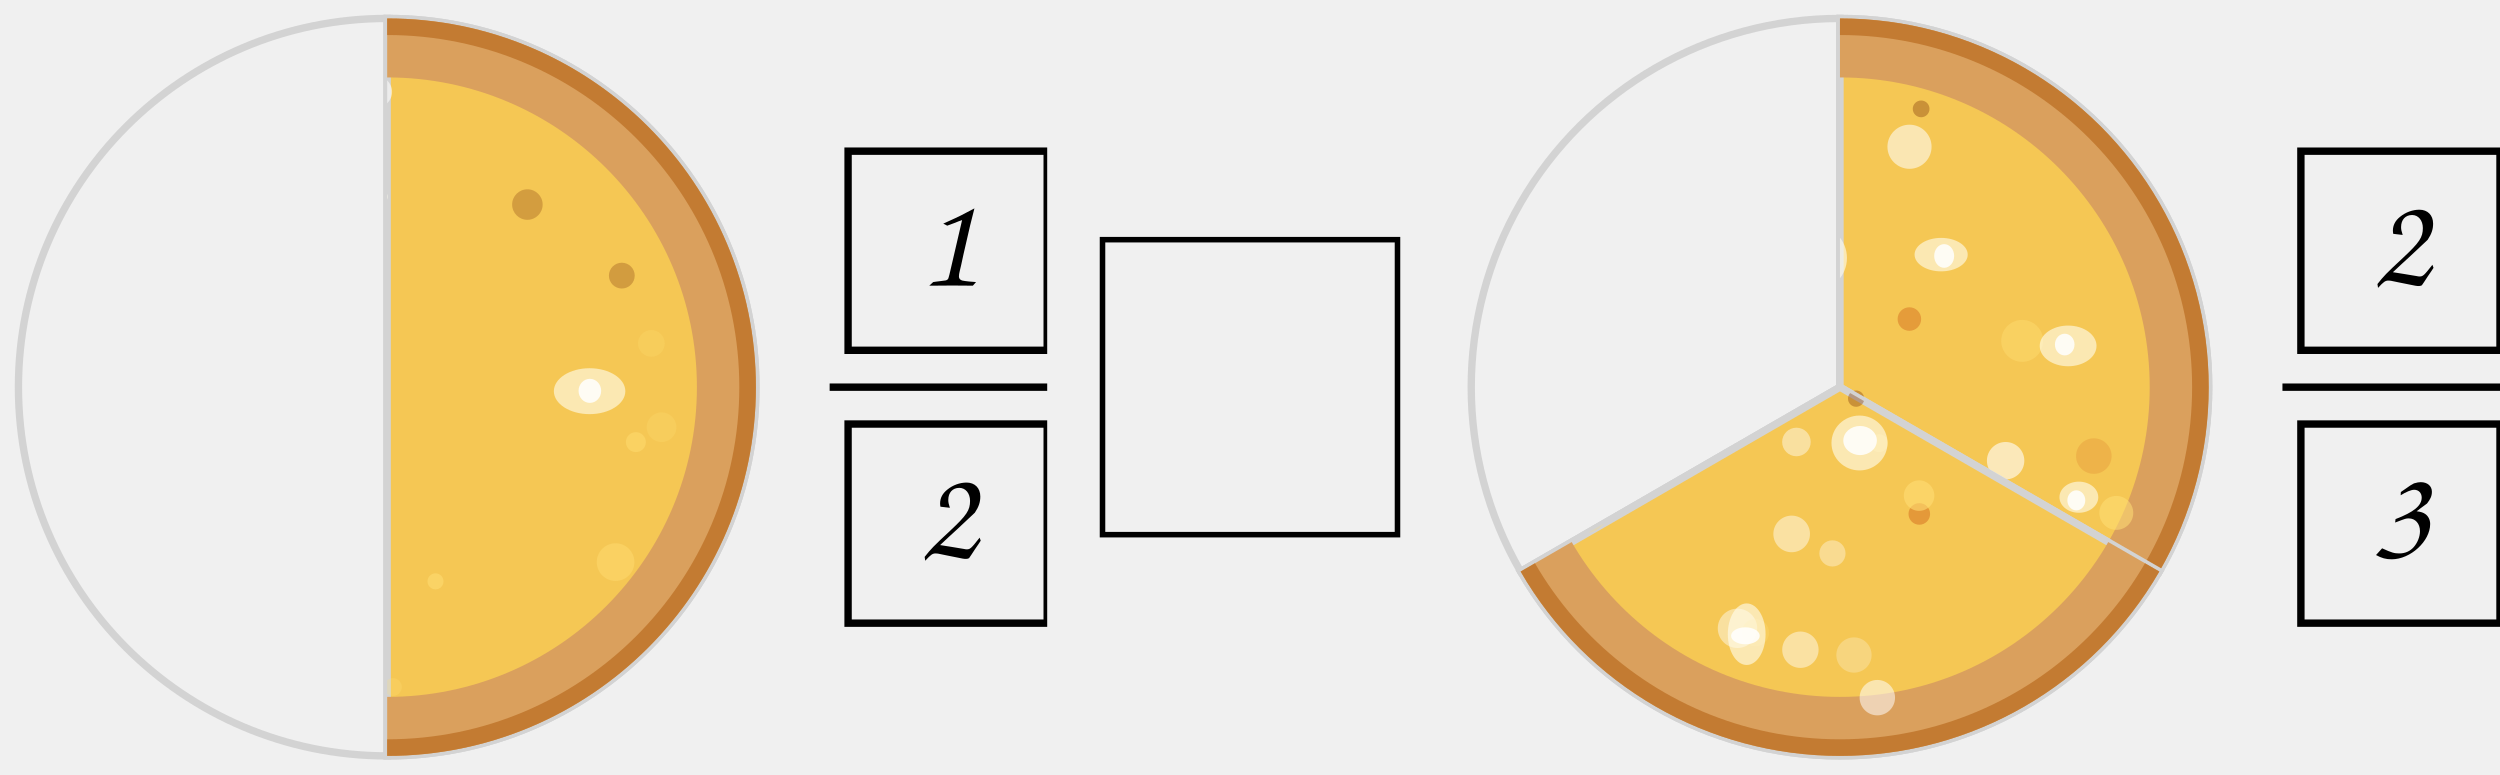
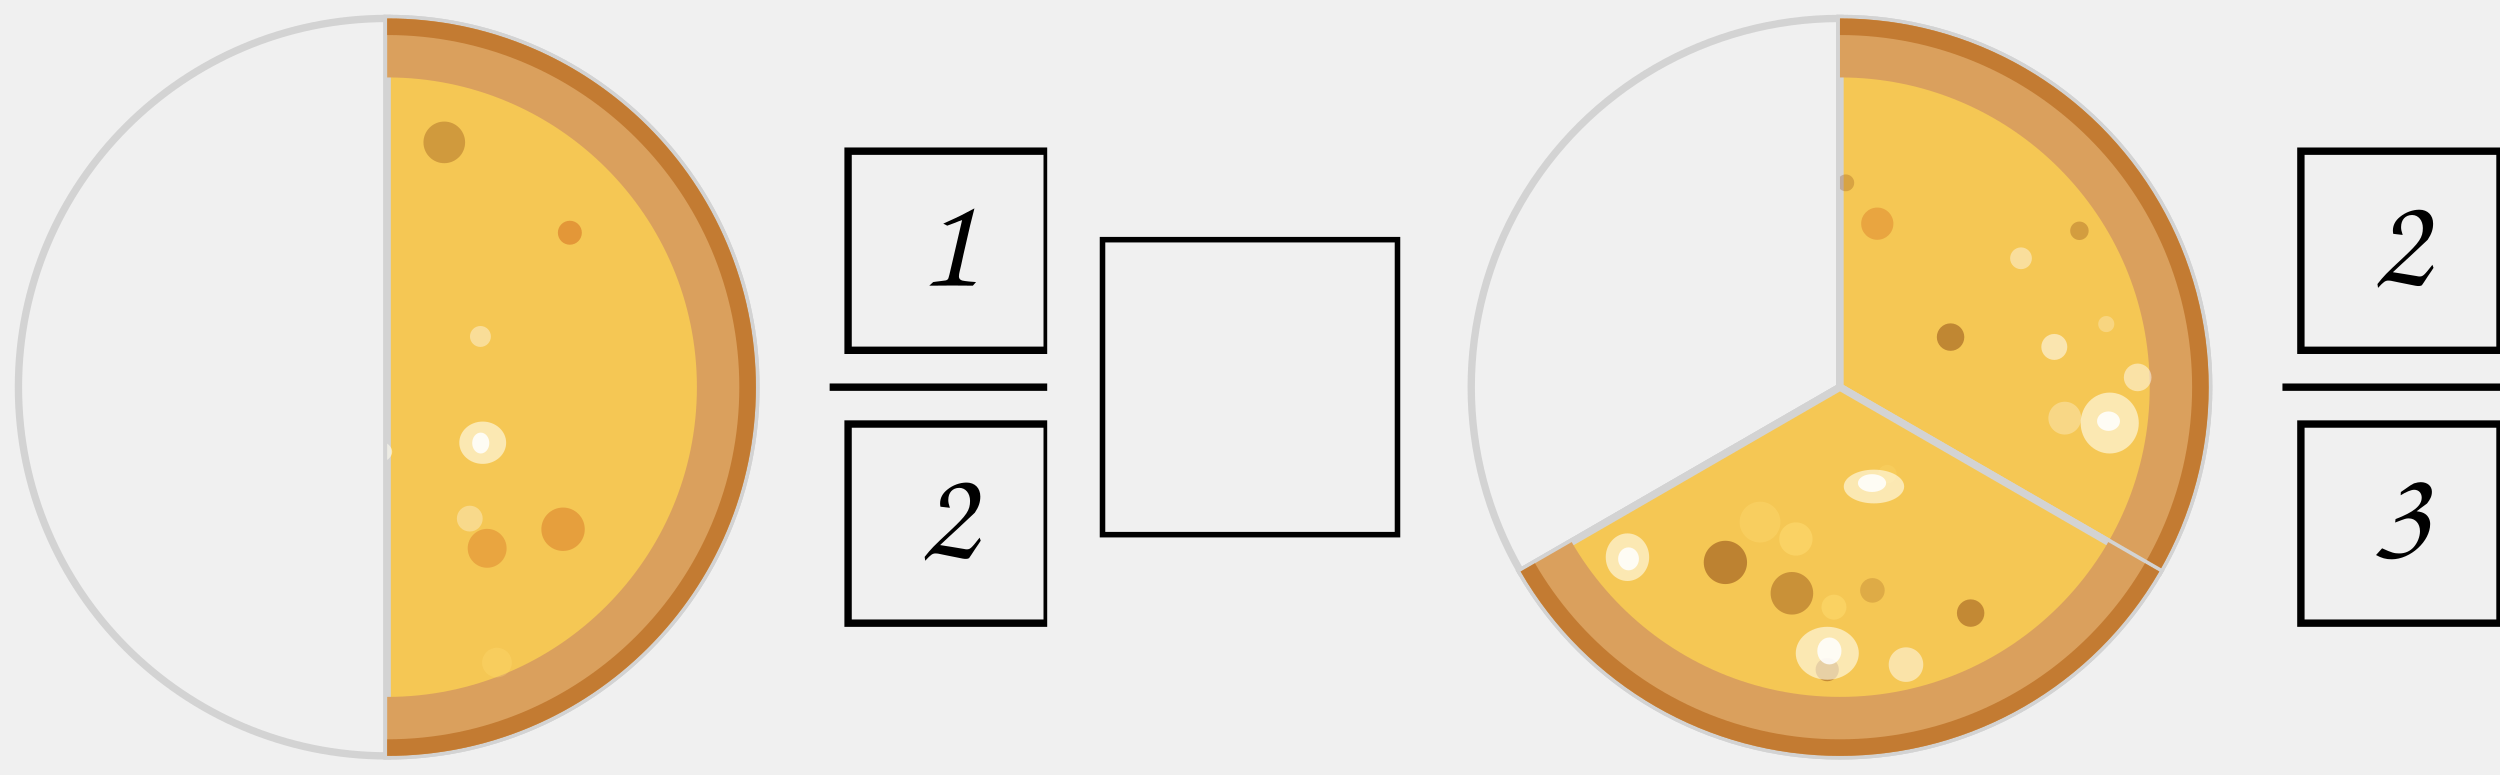
<svg xmlns="http://www.w3.org/2000/svg" xmlns:xlink="http://www.w3.org/1999/xlink" width="678.0" height="210.0">
  <svg x="0.0" y="0.0" width="284.0" height="210.0" viewBox="0 0 284.0 210">
    <defs>
-       <clipPath id="clip-4494133776-4493779920">
+       <clipPath id="clip-4536617488-4471707856">
        <path d="M105.0,105.0 L105.0,5.0 A100,100,0,0,1,105.0,205.0 Z" fill="none" />
      </clipPath>
    </defs>
    <g>
      <path d="M105.0,105.0 L105.0,5.0 A100,100,0,0,1,105.0,205.0 Z" fill="none" stroke="lightgray" stroke-width="2" />
      <path d="M105.0,105.0 L105.0,205.0 A100,100,0,0,1,105,5.0 Z" fill="none" stroke="lightgray" stroke-width="2" />
      <path d="M105.0,105.0 L105.0,5.0 A100,100,0,0,1,105.0,205.0 Z" fill="#F5C754" stroke="lightgray" stroke-width="2" />
-       <use xlink:href="#clip-4494133776-4493779920" />
-       <g clip-path="url(#clip-4494133776-4493779920)">
+       <use xlink:href="#clip-4536617488-4471707856" />
+       <g clip-path="url(#clip-4536617488-4471707856)">
        <circle cx="105.0" cy="105.0" r="92" stroke="#DAA05D" stroke-width="16" fill="none" />
        <circle cx="105.0" cy="105.0" r="98" stroke="#C37B32" stroke-width="5" fill="none" />
-         <circle cx="176.647" cy="93.128" r="3.622" fill="#FFDE75" fill-opacity="0.229" />
-         <circle cx="118.109" cy="157.664" r="2.168" fill="#FFDE75" fill-opacity="0.521" />
-         <circle cx="179.415" cy="115.859" r="4.025" fill="#FFDE75" fill-opacity="0.234" />
-         <circle cx="92.562" cy="157.016" r="4.611" fill="#FFFFFF" fill-opacity="0.503" />
-         <circle cx="106.553" cy="186.322" r="2.422" fill="#FFDE75" fill-opacity="0.257" />
-         <circle cx="143.028" cy="55.476" r="4.139" fill="#8B4513" fill-opacity="0.324" />
-         <circle cx="76.412" cy="102.127" r="4.695" fill="#FFDE75" fill-opacity="0.275" />
-         <circle cx="166.946" cy="152.445" r="5.103" fill="#FFDE75" fill-opacity="0.45" />
-         <circle cx="96.038" cy="181.543" r="5.878" fill="#8B4513" fill-opacity="0.39" />
-         <circle cx="75.27" cy="53.806" r="3.694" fill="#8B4513" fill-opacity="0.483" />
-         <circle cx="168.638" cy="74.748" r="3.5" fill="#8B4513" fill-opacity="0.328" />
-         <circle cx="172.447" cy="119.903" r="2.708" fill="#FFDE75" fill-opacity="0.458" />
-         <circle cx="52.475" cy="160.355" r="4.562" fill="#FFFFFF" fill-opacity="0.258" />
-         <circle cx="102.059" cy="24.908" r="4.27" fill="#FFFFFF" fill-opacity="0.558" />
-         <circle cx="63.767" cy="160.233" r="3.091" fill="#8B4513" fill-opacity="0.28" />
-         <ellipse cx="95.482" cy="53.371" rx="9.706" ry="4.048" fill="#FFFDF0" fill-opacity="0.6" />
-         <ellipse cx="96.231" cy="54.249" rx="2.931" ry="3.28" fill="#FFFFFF" fill-opacity="0.85" />
-         <ellipse cx="159.899" cy="106.089" rx="9.693" ry="6.228" fill="#FFFDF0" fill-opacity="0.6" />
-         <ellipse cx="159.973" cy="106.001" rx="3.066" ry="3.266" fill="#FFFFFF" fill-opacity="0.85" />
-         <ellipse cx="28.575" cy="75.443" rx="8.533" ry="7.303" fill="#FFFDF0" fill-opacity="0.6" />
-         <ellipse cx="28.2" cy="76.417" rx="2.355" ry="2.597" fill="#FFFFFF" fill-opacity="0.85" />
+         <circle cx="120.49" cy="38.613" r="5.649" fill="#8B4513" fill-opacity="0.347" />
+         <circle cx="88.342" cy="113.833" r="3.625" fill="#D2691E" fill-opacity="0.353" />
+         <circle cx="93.633" cy="67.601" r="4.717" fill="#FFDE75" fill-opacity="0.295" />
+         <circle cx="55.656" cy="75.949" r="5.078" fill="#D2691E" fill-opacity="0.455" />
+         <circle cx="127.4" cy="140.646" r="3.504" fill="#FFFFFF" fill-opacity="0.324" />
+         <circle cx="134.775" cy="179.695" r="4.021" fill="#FFDE75" fill-opacity="0.305" />
+         <circle cx="130.293" cy="91.25" r="2.837" fill="#FFFFFF" fill-opacity="0.402" />
+         <circle cx="132.115" cy="148.703" r="5.277" fill="#D2691E" fill-opacity="0.357" />
+         <circle cx="43.952" cy="101.962" r="3.2" fill="#FFDE75" fill-opacity="0.34" />
+         <circle cx="98.857" cy="84.835" r="3.882" fill="#FFFFFF" fill-opacity="0.356" />
+         <circle cx="87.1" cy="35.674" r="5.245" fill="#D2691E" fill-opacity="0.455" />
+         <circle cx="152.703" cy="143.532" r="5.889" fill="#D2691E" fill-opacity="0.418" />
+         <circle cx="60.487" cy="137.831" r="4.042" fill="#FFFFFF" fill-opacity="0.289" />
+         <circle cx="154.543" cy="63.118" r="3.253" fill="#D2691E" fill-opacity="0.51" />
+         <circle cx="55.46" cy="84.048" r="4.659" fill="#D2691E" fill-opacity="0.341" />
+         <ellipse cx="71.297" cy="103.148" rx="8.636" ry="8.89" fill="#FFFDF0" fill-opacity="0.6" />
+         <ellipse cx="71.297" cy="103.791" rx="2.827" ry="2.265" fill="#FFFFFF" fill-opacity="0.85" />
+         <ellipse cx="130.915" cy="120.068" rx="6.355" ry="5.74" fill="#FFFDF0" fill-opacity="0.6" />
+         <ellipse cx="130.381" cy="120.155" rx="2.321" ry="2.833" fill="#FFFFFF" fill-opacity="0.85" />
+         <ellipse cx="97.023" cy="122.525" rx="9.335" ry="4.312" fill="#FFFDF0" fill-opacity="0.6" />
+         <ellipse cx="96.028" cy="121.964" rx="4.685" ry="3.237" fill="#FFFFFF" fill-opacity="0.85" />
      </g>
      <rect x="230.0" y="41.0" width="54.0" height="54.0" fill="none" stroke="black" stroke-width="2" />
      <rect x="230.0" y="115.0" width="54.0" height="54.0" fill="none" stroke="black" stroke-width="2" />
      <path d="M225.0,105.0 L289.0,105.0" stroke="black" stroke-width="2" />
      <text x="257.0" y="68.0" font-size="36" font-family="Comic Sans MS, Comic Sans, cursive" dominant-baseline="middle" fill="black" text-anchor="middle">1</text>
      <text x="257.0" y="142.0" font-size="36" font-family="Comic Sans MS, Comic Sans, cursive" dominant-baseline="middle" fill="black" text-anchor="middle">2</text>
    </g>
  </svg>
  <rect x="299.0" y="65.0" width="80" height="80" fill="none" stroke="black" stroke-width="1.5" />
  <svg x="394.0" y="0.0" width="284.0" height="210.0" viewBox="0 0 284.0 210">
    <defs>
-       <clipPath id="clip-4429502736-4493782992">
+       <clipPath id="clip-4472003216-4471709520">
        <path d="M105.0,105.0 L105.0,5.0 A100,100,0,0,1,191.603,155.0 Z" fill="none" />
      </clipPath>
-       <clipPath id="clip-4429502736-4493784144">
+       <clipPath id="clip-4472003216-4537286352">
        <path d="M105.0,105.0 L191.603,155.0 A100,100,0,0,1,18.397,155.0 Z" fill="none" />
      </clipPath>
    </defs>
    <g>
      <path d="M105.0,105.0 L105.0,5.0 A100,100,0,0,1,191.603,155.0 Z" fill="none" stroke="lightgray" stroke-width="2" />
      <path d="M105.0,105.0 L191.603,155.0 A100,100,0,0,1,18.397,155.0 Z" fill="none" stroke="lightgray" stroke-width="2" />
      <path d="M105.0,105.0 L18.397,155.0 A100,100,0,0,1,105,5.0 Z" fill="none" stroke="lightgray" stroke-width="2" />
      <path d="M105.0,105.0 L105.0,5.0 A100,100,0,0,1,191.603,155.0 Z" fill="#F5C754" stroke="lightgray" stroke-width="2" />
-       <use xlink:href="#clip-4429502736-4493782992" />
-       <g clip-path="url(#clip-4429502736-4493782992)">
+       <use xlink:href="#clip-4472003216-4471709520" />
+       <g clip-path="url(#clip-4472003216-4471709520)">
        <circle cx="105.0" cy="105.0" r="92" stroke="#DAA05D" stroke-width="16" fill="none" />
        <circle cx="105.0" cy="105.0" r="98" stroke="#C37B32" stroke-width="5" fill="none" />
-         <circle cx="62.785" cy="118.529" r="4.53" fill="#FFFFFF" fill-opacity="0.203" />
-         <circle cx="36.817" cy="133.544" r="4.346" fill="#FFFFFF" fill-opacity="0.214" />
-         <circle cx="37.626" cy="65.587" r="4.514" fill="#8B4513" fill-opacity="0.56" />
-         <circle cx="94.269" cy="176.207" r="4.932" fill="#FFFFFF" fill-opacity="0.458" />
-         <circle cx="123.859" cy="39.8" r="5.984" fill="#FFFFFF" fill-opacity="0.548" />
-         <circle cx="48.061" cy="93.27" r="5.613" fill="#FFDE75" fill-opacity="0.585" />
-         <circle cx="115.611" cy="120.184" r="2.422" fill="#FFDE75" fill-opacity="0.516" />
-         <circle cx="102.959" cy="150.086" r="3.552" fill="#FFFFFF" fill-opacity="0.359" />
-         <circle cx="36.355" cy="138.985" r="5.451" fill="#FFDE75" fill-opacity="0.26" />
-         <circle cx="76.192" cy="114.148" r="5.266" fill="#FFFFFF" fill-opacity="0.533" />
-         <circle cx="72.587" cy="86.598" r="5.564" fill="#8B4513" fill-opacity="0.448" />
-         <circle cx="92.911" cy="72.905" r="5.545" fill="#FFDE75" fill-opacity="0.401" />
-         <circle cx="126.515" cy="139.381" r="2.93" fill="#D2691E" fill-opacity="0.485" />
-         <circle cx="85.577" cy="36.895" r="5.888" fill="#D2691E" fill-opacity="0.257" />
-         <circle cx="123.824" cy="86.527" r="3.194" fill="#D2691E" fill-opacity="0.46" />
-         <circle cx="126.457" cy="134.409" r="4.136" fill="#FFDE75" fill-opacity="0.587" />
-         <circle cx="173.848" cy="123.688" r="4.822" fill="#D2691E" fill-opacity="0.205" />
-         <circle cx="154.416" cy="92.445" r="5.682" fill="#FFDE75" fill-opacity="0.424" />
-         <circle cx="77.202" cy="170.4" r="5.342" fill="#FFFFFF" fill-opacity="0.44" />
-         <circle cx="179.939" cy="139.098" r="4.599" fill="#FFDE75" fill-opacity="0.548" />
-         <circle cx="62.537" cy="45.287" r="3.867" fill="#FFFFFF" fill-opacity="0.304" />
-         <circle cx="82.036" cy="171.577" r="3.73" fill="#FFDE75" fill-opacity="0.295" />
-         <circle cx="115.132" cy="189.203" r="4.803" fill="#FFFFFF" fill-opacity="0.528" />
-         <circle cx="109.383" cy="108.113" r="2.21" fill="#8B4513" fill-opacity="0.412" />
-         <circle cx="127.011" cy="29.526" r="2.272" fill="#8B4513" fill-opacity="0.414" />
-         <circle cx="77.712" cy="108.446" r="3.49" fill="#FFDE75" fill-opacity="0.584" />
-         <circle cx="93.192" cy="119.863" r="3.872" fill="#FFFFFF" fill-opacity="0.439" />
-         <circle cx="149.923" cy="124.94" r="5.074" fill="#FFFFFF" fill-opacity="0.588" />
-         <circle cx="91.902" cy="144.801" r="4.965" fill="#FFFFFF" fill-opacity="0.458" />
-         <circle cx="108.798" cy="177.642" r="4.783" fill="#FFFFFF" fill-opacity="0.246" />
-         <ellipse cx="98.261" cy="69.964" rx="8.633" ry="8.794" fill="#FFFDF0" fill-opacity="0.6" />
-         <ellipse cx="98.377" cy="70.533" rx="3.378" ry="3.013" fill="#FFFFFF" fill-opacity="0.85" />
-         <ellipse cx="110.294" cy="120.141" rx="7.599" ry="7.441" fill="#FFFDF0" fill-opacity="0.6" />
-         <ellipse cx="110.454" cy="119.468" rx="4.552" ry="3.948" fill="#FFFFFF" fill-opacity="0.85" />
-         <ellipse cx="132.437" cy="69.054" rx="7.206" ry="4.538" fill="#FFFDF0" fill-opacity="0.6" />
-         <ellipse cx="133.257" cy="69.417" rx="2.709" ry="3.214" fill="#FFFFFF" fill-opacity="0.85" />
-         <ellipse cx="166.874" cy="93.812" rx="7.704" ry="5.517" fill="#FFFDF0" fill-opacity="0.6" />
-         <ellipse cx="165.951" cy="93.445" rx="2.659" ry="2.941" fill="#FFFFFF" fill-opacity="0.85" />
-         <ellipse cx="169.788" cy="134.842" rx="5.265" ry="4.22" fill="#FFFDF0" fill-opacity="0.6" />
-         <ellipse cx="169.098" cy="135.699" rx="2.431" ry="2.724" fill="#FFFFFF" fill-opacity="0.85" />
-         <ellipse cx="79.701" cy="171.995" rx="5.121" ry="8.348" fill="#FFFDF0" fill-opacity="0.6" />
-         <ellipse cx="79.353" cy="172.43" rx="3.887" ry="2.302" fill="#FFFFFF" fill-opacity="0.85" />
+         <circle cx="101.543" cy="181.601" r="3.157" fill="#8B4513" fill-opacity="0.462" />
+         <circle cx="165.971" cy="113.401" r="4.448" fill="#FFFFFF" fill-opacity="0.293" />
+         <circle cx="75.746" cy="27.188" r="2.994" fill="#FFDE75" fill-opacity="0.366" />
+         <circle cx="76.848" cy="95.05" r="2.89" fill="#FFFFFF" fill-opacity="0.574" />
+         <circle cx="103.37" cy="164.659" r="3.386" fill="#FFDE75" fill-opacity="0.459" />
+         <circle cx="134.991" cy="91.42" r="3.727" fill="#8B4513" fill-opacity="0.494" />
+         <circle cx="163.129" cy="94.089" r="3.524" fill="#FFFFFF" fill-opacity="0.529" />
+         <circle cx="115.119" cy="60.661" r="4.373" fill="#D2691E" fill-opacity="0.361" />
+         <circle cx="31.529" cy="72.633" r="3.269" fill="#FFDE75" fill-opacity="0.51" />
+         <circle cx="177.219" cy="87.887" r="2.185" fill="#FFFFFF" fill-opacity="0.26" />
+         <circle cx="86.828" cy="51.133" r="3.409" fill="#FFDE75" fill-opacity="0.596" />
+         <circle cx="122.903" cy="180.247" r="4.688" fill="#FFFFFF" fill-opacity="0.495" />
+         <circle cx="91.966" cy="160.9" r="5.776" fill="#8B4513" fill-opacity="0.412" />
+         <circle cx="154.097" cy="70.047" r="2.95" fill="#FFFFFF" fill-opacity="0.42" />
+         <circle cx="46.181" cy="72.882" r="3.224" fill="#FFDE75" fill-opacity="0.451" />
+         <circle cx="56.325" cy="82.282" r="5.959" fill="#8B4513" fill-opacity="0.52" />
+         <circle cx="185.735" cy="102.35" r="3.751" fill="#FFFFFF" fill-opacity="0.483" />
+         <circle cx="140.438" cy="166.268" r="3.725" fill="#8B4513" fill-opacity="0.469" />
+         <circle cx="92.828" cy="28.783" r="3.909" fill="#8B4513" fill-opacity="0.511" />
+         <circle cx="83.322" cy="141.591" r="5.53" fill="#FFDE75" fill-opacity="0.345" />
+         <circle cx="54.896" cy="122.303" r="3.314" fill="#FFDE75" fill-opacity="0.274" />
+         <circle cx="117.844" cy="128.587" r="2.507" fill="#FFDE75" fill-opacity="0.22" />
+         <circle cx="106.574" cy="49.585" r="2.289" fill="#8B4513" fill-opacity="0.28" />
+         <circle cx="73.928" cy="152.528" r="5.875" fill="#8B4513" fill-opacity="0.524" />
+         <circle cx="169.94" cy="62.591" r="2.508" fill="#8B4513" fill-opacity="0.324" />
+         <circle cx="93.049" cy="146.177" r="4.511" fill="#FFDE75" fill-opacity="0.492" />
+         <circle cx="63.453" cy="113.04" r="3.152" fill="#8B4513" fill-opacity="0.344" />
+         <circle cx="21.271" cy="105.825" r="3.265" fill="#D2691E" fill-opacity="0.562" />
+         <circle cx="113.797" cy="160.111" r="3.341" fill="#8B4513" fill-opacity="0.213" />
+         <circle cx="89.854" cy="49.874" r="2.739" fill="#D2691E" fill-opacity="0.449" />
+         <ellipse cx="101.558" cy="177.164" rx="8.55" ry="7.177" fill="#FFFDF0" fill-opacity="0.6" />
+         <ellipse cx="102.129" cy="176.536" rx="3.278" ry="3.655" fill="#FFFFFF" fill-opacity="0.85" />
+         <ellipse cx="71.243" cy="66.489" rx="6.317" ry="6.757" fill="#FFFDF0" fill-opacity="0.6" />
+         <ellipse cx="70.515" cy="66.307" rx="3.766" ry="3.15" fill="#FFFFFF" fill-opacity="0.85" />
+         <ellipse cx="47.366" cy="151.113" rx="5.891" ry="6.455" fill="#FFFDF0" fill-opacity="0.6" />
+         <ellipse cx="47.657" cy="151.563" rx="2.827" ry="3.116" fill="#FFFFFF" fill-opacity="0.85" />
+         <ellipse cx="178.156" cy="114.728" rx="7.883" ry="8.259" fill="#FFFDF0" fill-opacity="0.6" />
+         <ellipse cx="177.83" cy="114.222" rx="3.112" ry="2.636" fill="#FFFFFF" fill-opacity="0.85" />
+         <ellipse cx="114.218" cy="131.946" rx="8.19" ry="4.574" fill="#FFFDF0" fill-opacity="0.6" />
+         <ellipse cx="113.694" cy="131.008" rx="3.828" ry="2.418" fill="#FFFFFF" fill-opacity="0.85" />
+         <ellipse cx="94.796" cy="83.815" rx="9.474" ry="6.707" fill="#FFFDF0" fill-opacity="0.6" />
+         <ellipse cx="94.281" cy="83.966" rx="3.803" ry="3.323" fill="#FFFFFF" fill-opacity="0.85" />
      </g>
      <path d="M105.0,105.0 L191.603,155.0 A100,100,0,0,1,18.397,155.0 Z" fill="#F5C754" stroke="lightgray" stroke-width="2" />
-       <use xlink:href="#clip-4429502736-4493784144" />
-       <g clip-path="url(#clip-4429502736-4493784144)">
+       <use xlink:href="#clip-4472003216-4537286352" />
+       <g clip-path="url(#clip-4472003216-4537286352)">
        <circle cx="105.0" cy="105.0" r="92" stroke="#DAA05D" stroke-width="16" fill="none" />
        <circle cx="105.0" cy="105.0" r="98" stroke="#C37B32" stroke-width="5" fill="none" />
-         <circle cx="62.785" cy="118.529" r="4.53" fill="#FFFFFF" fill-opacity="0.203" />
-         <circle cx="36.817" cy="133.544" r="4.346" fill="#FFFFFF" fill-opacity="0.214" />
-         <circle cx="37.626" cy="65.587" r="4.514" fill="#8B4513" fill-opacity="0.56" />
-         <circle cx="94.269" cy="176.207" r="4.932" fill="#FFFFFF" fill-opacity="0.458" />
-         <circle cx="123.859" cy="39.8" r="5.984" fill="#FFFFFF" fill-opacity="0.548" />
-         <circle cx="48.061" cy="93.27" r="5.613" fill="#FFDE75" fill-opacity="0.585" />
-         <circle cx="115.611" cy="120.184" r="2.422" fill="#FFDE75" fill-opacity="0.516" />
-         <circle cx="102.959" cy="150.086" r="3.552" fill="#FFFFFF" fill-opacity="0.359" />
-         <circle cx="36.355" cy="138.985" r="5.451" fill="#FFDE75" fill-opacity="0.26" />
-         <circle cx="76.192" cy="114.148" r="5.266" fill="#FFFFFF" fill-opacity="0.533" />
-         <circle cx="72.587" cy="86.598" r="5.564" fill="#8B4513" fill-opacity="0.448" />
-         <circle cx="92.911" cy="72.905" r="5.545" fill="#FFDE75" fill-opacity="0.401" />
-         <circle cx="126.515" cy="139.381" r="2.93" fill="#D2691E" fill-opacity="0.485" />
-         <circle cx="85.577" cy="36.895" r="5.888" fill="#D2691E" fill-opacity="0.257" />
-         <circle cx="123.824" cy="86.527" r="3.194" fill="#D2691E" fill-opacity="0.46" />
-         <circle cx="126.457" cy="134.409" r="4.136" fill="#FFDE75" fill-opacity="0.587" />
-         <circle cx="173.848" cy="123.688" r="4.822" fill="#D2691E" fill-opacity="0.205" />
-         <circle cx="154.416" cy="92.445" r="5.682" fill="#FFDE75" fill-opacity="0.424" />
-         <circle cx="77.202" cy="170.4" r="5.342" fill="#FFFFFF" fill-opacity="0.44" />
-         <circle cx="179.939" cy="139.098" r="4.599" fill="#FFDE75" fill-opacity="0.548" />
-         <circle cx="62.537" cy="45.287" r="3.867" fill="#FFFFFF" fill-opacity="0.304" />
-         <circle cx="82.036" cy="171.577" r="3.73" fill="#FFDE75" fill-opacity="0.295" />
-         <circle cx="115.132" cy="189.203" r="4.803" fill="#FFFFFF" fill-opacity="0.528" />
-         <circle cx="109.383" cy="108.113" r="2.21" fill="#8B4513" fill-opacity="0.412" />
-         <circle cx="127.011" cy="29.526" r="2.272" fill="#8B4513" fill-opacity="0.414" />
-         <circle cx="77.712" cy="108.446" r="3.49" fill="#FFDE75" fill-opacity="0.584" />
-         <circle cx="93.192" cy="119.863" r="3.872" fill="#FFFFFF" fill-opacity="0.439" />
-         <circle cx="149.923" cy="124.94" r="5.074" fill="#FFFFFF" fill-opacity="0.588" />
-         <circle cx="91.902" cy="144.801" r="4.965" fill="#FFFFFF" fill-opacity="0.458" />
-         <circle cx="108.798" cy="177.642" r="4.783" fill="#FFFFFF" fill-opacity="0.246" />
-         <ellipse cx="98.261" cy="69.964" rx="8.633" ry="8.794" fill="#FFFDF0" fill-opacity="0.6" />
-         <ellipse cx="98.377" cy="70.533" rx="3.378" ry="3.013" fill="#FFFFFF" fill-opacity="0.85" />
-         <ellipse cx="110.294" cy="120.141" rx="7.599" ry="7.441" fill="#FFFDF0" fill-opacity="0.6" />
-         <ellipse cx="110.454" cy="119.468" rx="4.552" ry="3.948" fill="#FFFFFF" fill-opacity="0.85" />
-         <ellipse cx="132.437" cy="69.054" rx="7.206" ry="4.538" fill="#FFFDF0" fill-opacity="0.6" />
-         <ellipse cx="133.257" cy="69.417" rx="2.709" ry="3.214" fill="#FFFFFF" fill-opacity="0.85" />
-         <ellipse cx="166.874" cy="93.812" rx="7.704" ry="5.517" fill="#FFFDF0" fill-opacity="0.6" />
-         <ellipse cx="165.951" cy="93.445" rx="2.659" ry="2.941" fill="#FFFFFF" fill-opacity="0.85" />
-         <ellipse cx="169.788" cy="134.842" rx="5.265" ry="4.22" fill="#FFFDF0" fill-opacity="0.6" />
-         <ellipse cx="169.098" cy="135.699" rx="2.431" ry="2.724" fill="#FFFFFF" fill-opacity="0.85" />
-         <ellipse cx="79.701" cy="171.995" rx="5.121" ry="8.348" fill="#FFFDF0" fill-opacity="0.6" />
-         <ellipse cx="79.353" cy="172.43" rx="3.887" ry="2.302" fill="#FFFFFF" fill-opacity="0.85" />
+         <circle cx="101.543" cy="181.601" r="3.157" fill="#8B4513" fill-opacity="0.462" />
+         <circle cx="165.971" cy="113.401" r="4.448" fill="#FFFFFF" fill-opacity="0.293" />
+         <circle cx="75.746" cy="27.188" r="2.994" fill="#FFDE75" fill-opacity="0.366" />
+         <circle cx="76.848" cy="95.05" r="2.89" fill="#FFFFFF" fill-opacity="0.574" />
+         <circle cx="103.37" cy="164.659" r="3.386" fill="#FFDE75" fill-opacity="0.459" />
+         <circle cx="134.991" cy="91.42" r="3.727" fill="#8B4513" fill-opacity="0.494" />
+         <circle cx="163.129" cy="94.089" r="3.524" fill="#FFFFFF" fill-opacity="0.529" />
+         <circle cx="115.119" cy="60.661" r="4.373" fill="#D2691E" fill-opacity="0.361" />
+         <circle cx="31.529" cy="72.633" r="3.269" fill="#FFDE75" fill-opacity="0.51" />
+         <circle cx="177.219" cy="87.887" r="2.185" fill="#FFFFFF" fill-opacity="0.26" />
+         <circle cx="86.828" cy="51.133" r="3.409" fill="#FFDE75" fill-opacity="0.596" />
+         <circle cx="122.903" cy="180.247" r="4.688" fill="#FFFFFF" fill-opacity="0.495" />
+         <circle cx="91.966" cy="160.9" r="5.776" fill="#8B4513" fill-opacity="0.412" />
+         <circle cx="154.097" cy="70.047" r="2.95" fill="#FFFFFF" fill-opacity="0.42" />
+         <circle cx="46.181" cy="72.882" r="3.224" fill="#FFDE75" fill-opacity="0.451" />
+         <circle cx="56.325" cy="82.282" r="5.959" fill="#8B4513" fill-opacity="0.52" />
+         <circle cx="185.735" cy="102.35" r="3.751" fill="#FFFFFF" fill-opacity="0.483" />
+         <circle cx="140.438" cy="166.268" r="3.725" fill="#8B4513" fill-opacity="0.469" />
+         <circle cx="92.828" cy="28.783" r="3.909" fill="#8B4513" fill-opacity="0.511" />
+         <circle cx="83.322" cy="141.591" r="5.53" fill="#FFDE75" fill-opacity="0.345" />
+         <circle cx="54.896" cy="122.303" r="3.314" fill="#FFDE75" fill-opacity="0.274" />
+         <circle cx="117.844" cy="128.587" r="2.507" fill="#FFDE75" fill-opacity="0.22" />
+         <circle cx="106.574" cy="49.585" r="2.289" fill="#8B4513" fill-opacity="0.28" />
+         <circle cx="73.928" cy="152.528" r="5.875" fill="#8B4513" fill-opacity="0.524" />
+         <circle cx="169.94" cy="62.591" r="2.508" fill="#8B4513" fill-opacity="0.324" />
+         <circle cx="93.049" cy="146.177" r="4.511" fill="#FFDE75" fill-opacity="0.492" />
+         <circle cx="63.453" cy="113.04" r="3.152" fill="#8B4513" fill-opacity="0.344" />
+         <circle cx="21.271" cy="105.825" r="3.265" fill="#D2691E" fill-opacity="0.562" />
+         <circle cx="113.797" cy="160.111" r="3.341" fill="#8B4513" fill-opacity="0.213" />
+         <circle cx="89.854" cy="49.874" r="2.739" fill="#D2691E" fill-opacity="0.449" />
+         <ellipse cx="101.558" cy="177.164" rx="8.55" ry="7.177" fill="#FFFDF0" fill-opacity="0.6" />
+         <ellipse cx="102.129" cy="176.536" rx="3.278" ry="3.655" fill="#FFFFFF" fill-opacity="0.85" />
+         <ellipse cx="71.243" cy="66.489" rx="6.317" ry="6.757" fill="#FFFDF0" fill-opacity="0.6" />
+         <ellipse cx="70.515" cy="66.307" rx="3.766" ry="3.15" fill="#FFFFFF" fill-opacity="0.85" />
+         <ellipse cx="47.366" cy="151.113" rx="5.891" ry="6.455" fill="#FFFDF0" fill-opacity="0.6" />
+         <ellipse cx="47.657" cy="151.563" rx="2.827" ry="3.116" fill="#FFFFFF" fill-opacity="0.85" />
+         <ellipse cx="178.156" cy="114.728" rx="7.883" ry="8.259" fill="#FFFDF0" fill-opacity="0.6" />
+         <ellipse cx="177.83" cy="114.222" rx="3.112" ry="2.636" fill="#FFFFFF" fill-opacity="0.85" />
+         <ellipse cx="114.218" cy="131.946" rx="8.19" ry="4.574" fill="#FFFDF0" fill-opacity="0.6" />
+         <ellipse cx="113.694" cy="131.008" rx="3.828" ry="2.418" fill="#FFFFFF" fill-opacity="0.85" />
+         <ellipse cx="94.796" cy="83.815" rx="9.474" ry="6.707" fill="#FFFDF0" fill-opacity="0.6" />
+         <ellipse cx="94.281" cy="83.966" rx="3.803" ry="3.323" fill="#FFFFFF" fill-opacity="0.85" />
      </g>
      <rect x="230.0" y="41.0" width="54.0" height="54.0" fill="none" stroke="black" stroke-width="2" />
      <rect x="230.0" y="115.0" width="54.0" height="54.0" fill="none" stroke="black" stroke-width="2" />
      <path d="M225.0,105.0 L289.0,105.0" stroke="black" stroke-width="2" />
      <text x="257.0" y="68.0" font-size="36" font-family="Comic Sans MS, Comic Sans, cursive" dominant-baseline="middle" fill="black" text-anchor="middle">2</text>
      <text x="257.0" y="142.0" font-size="36" font-family="Comic Sans MS, Comic Sans, cursive" dominant-baseline="middle" fill="black" text-anchor="middle">3</text>
    </g>
  </svg>
</svg>
